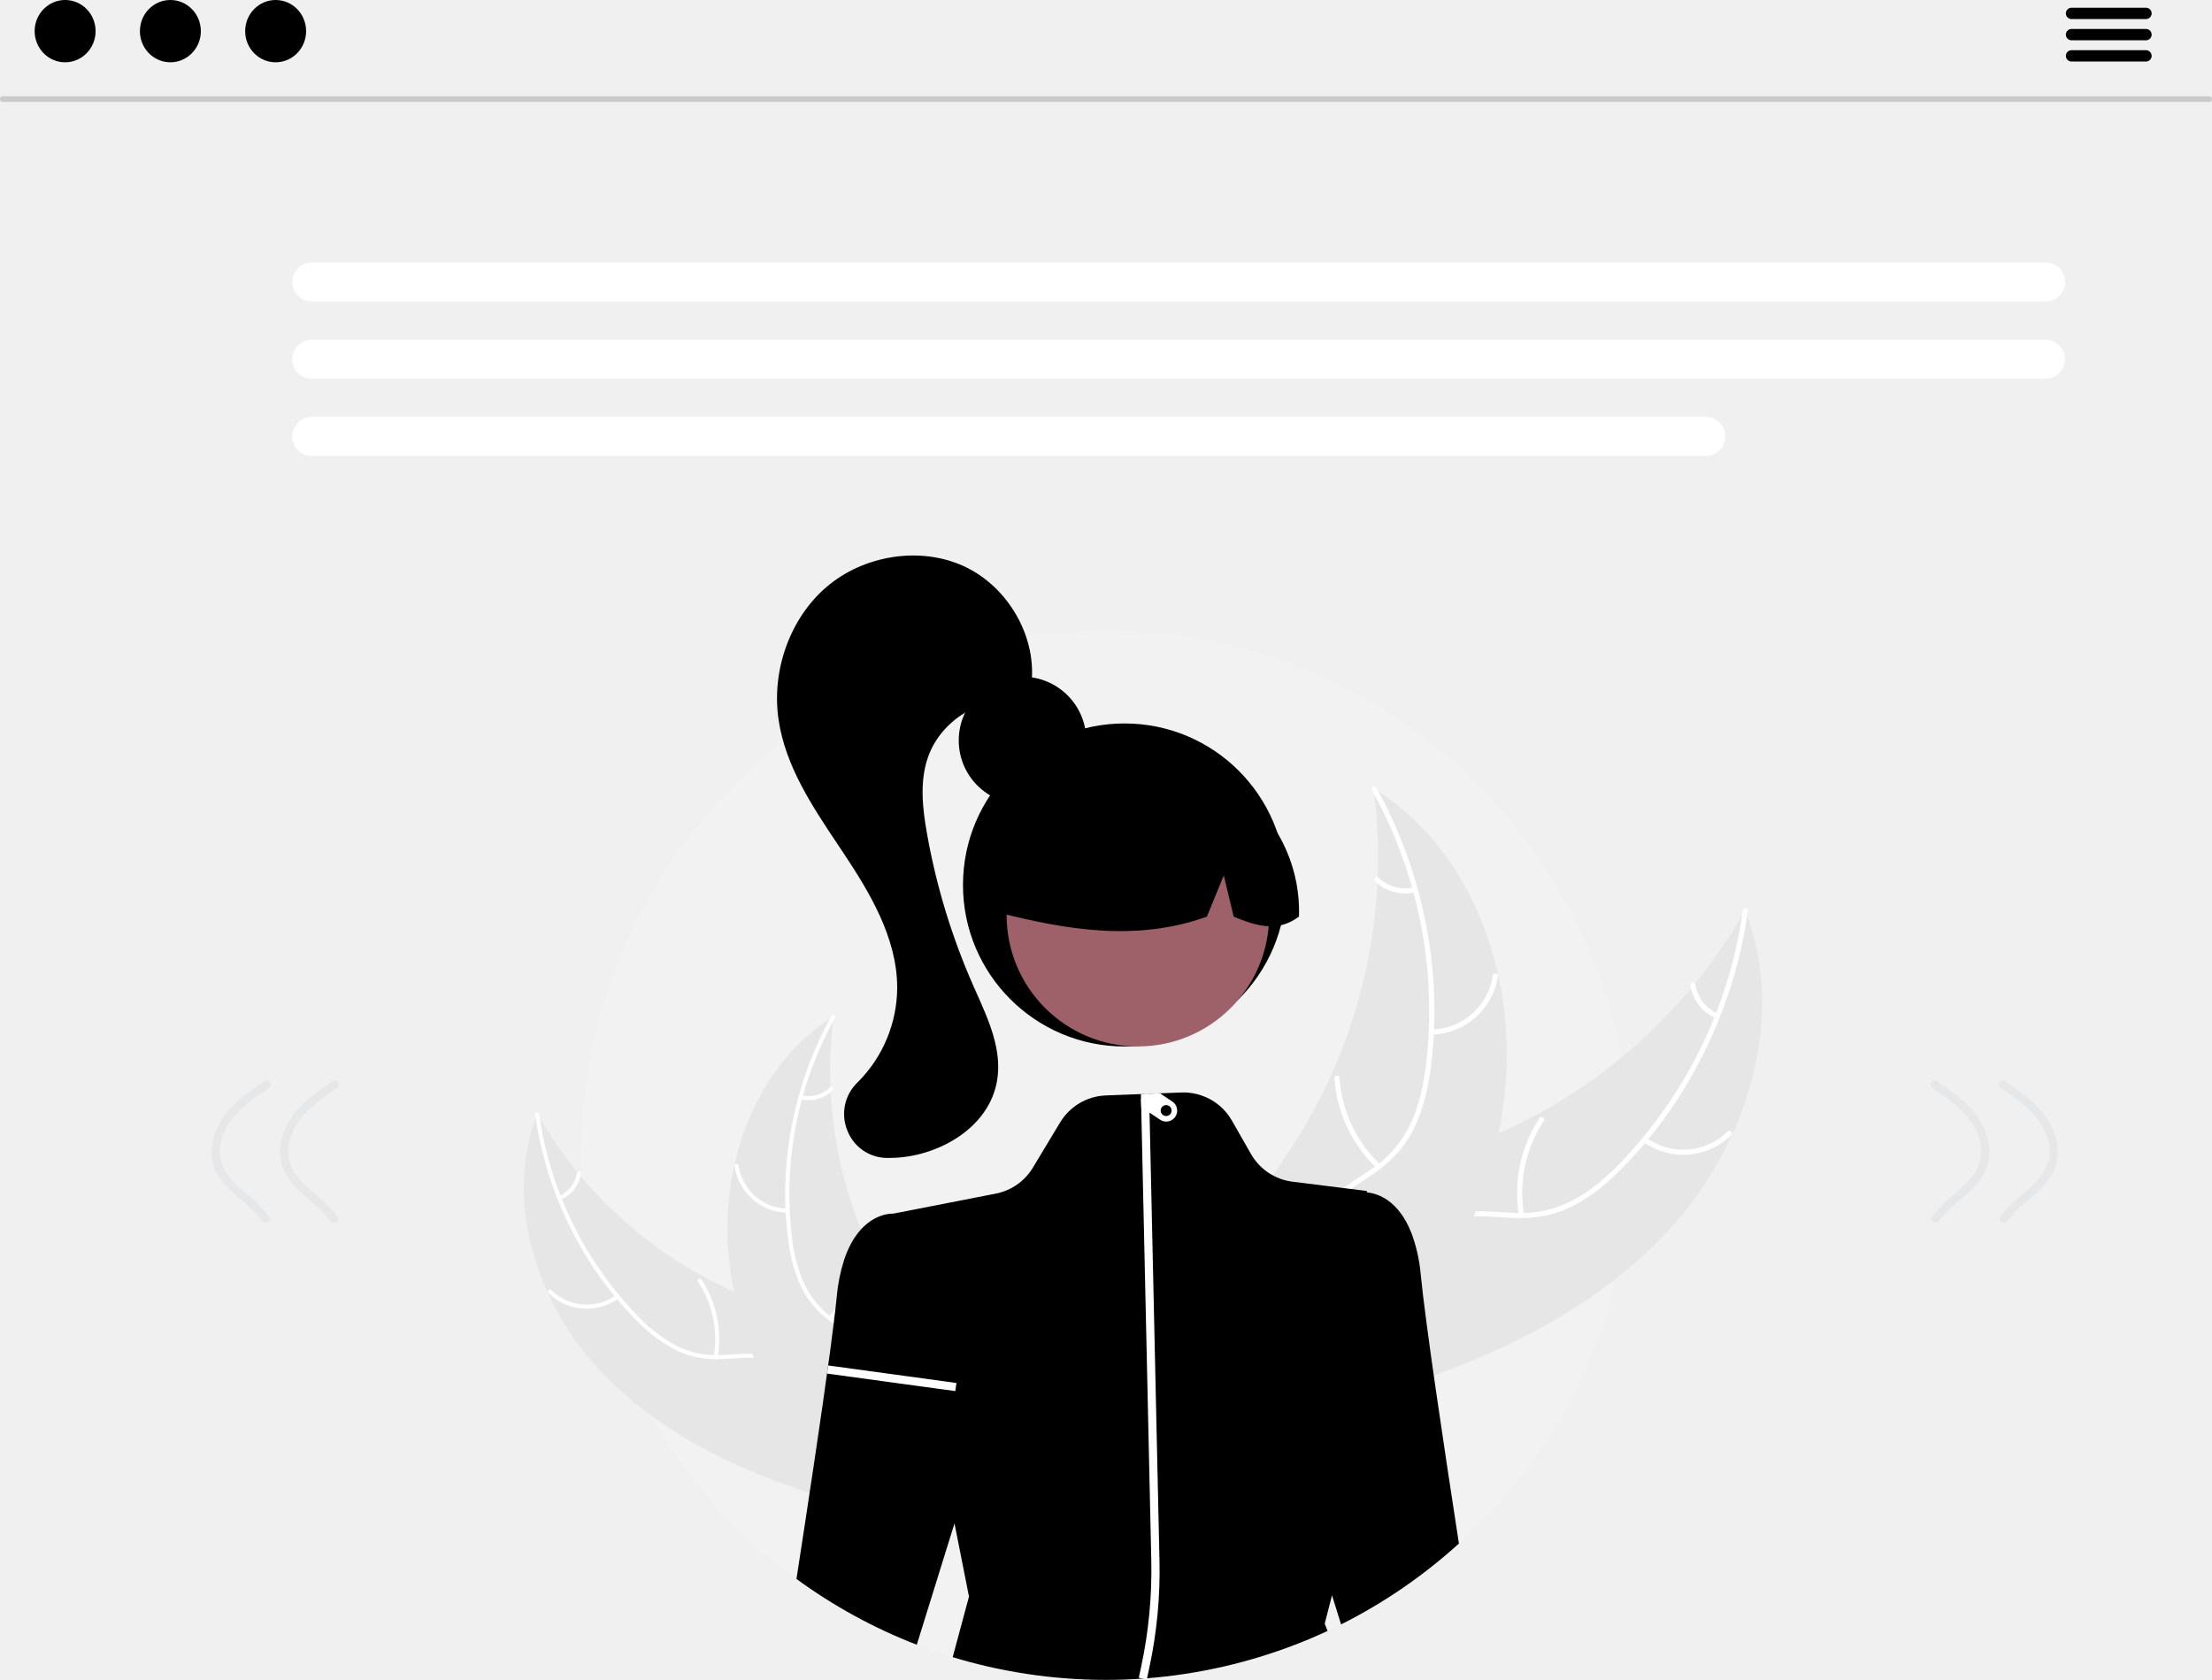
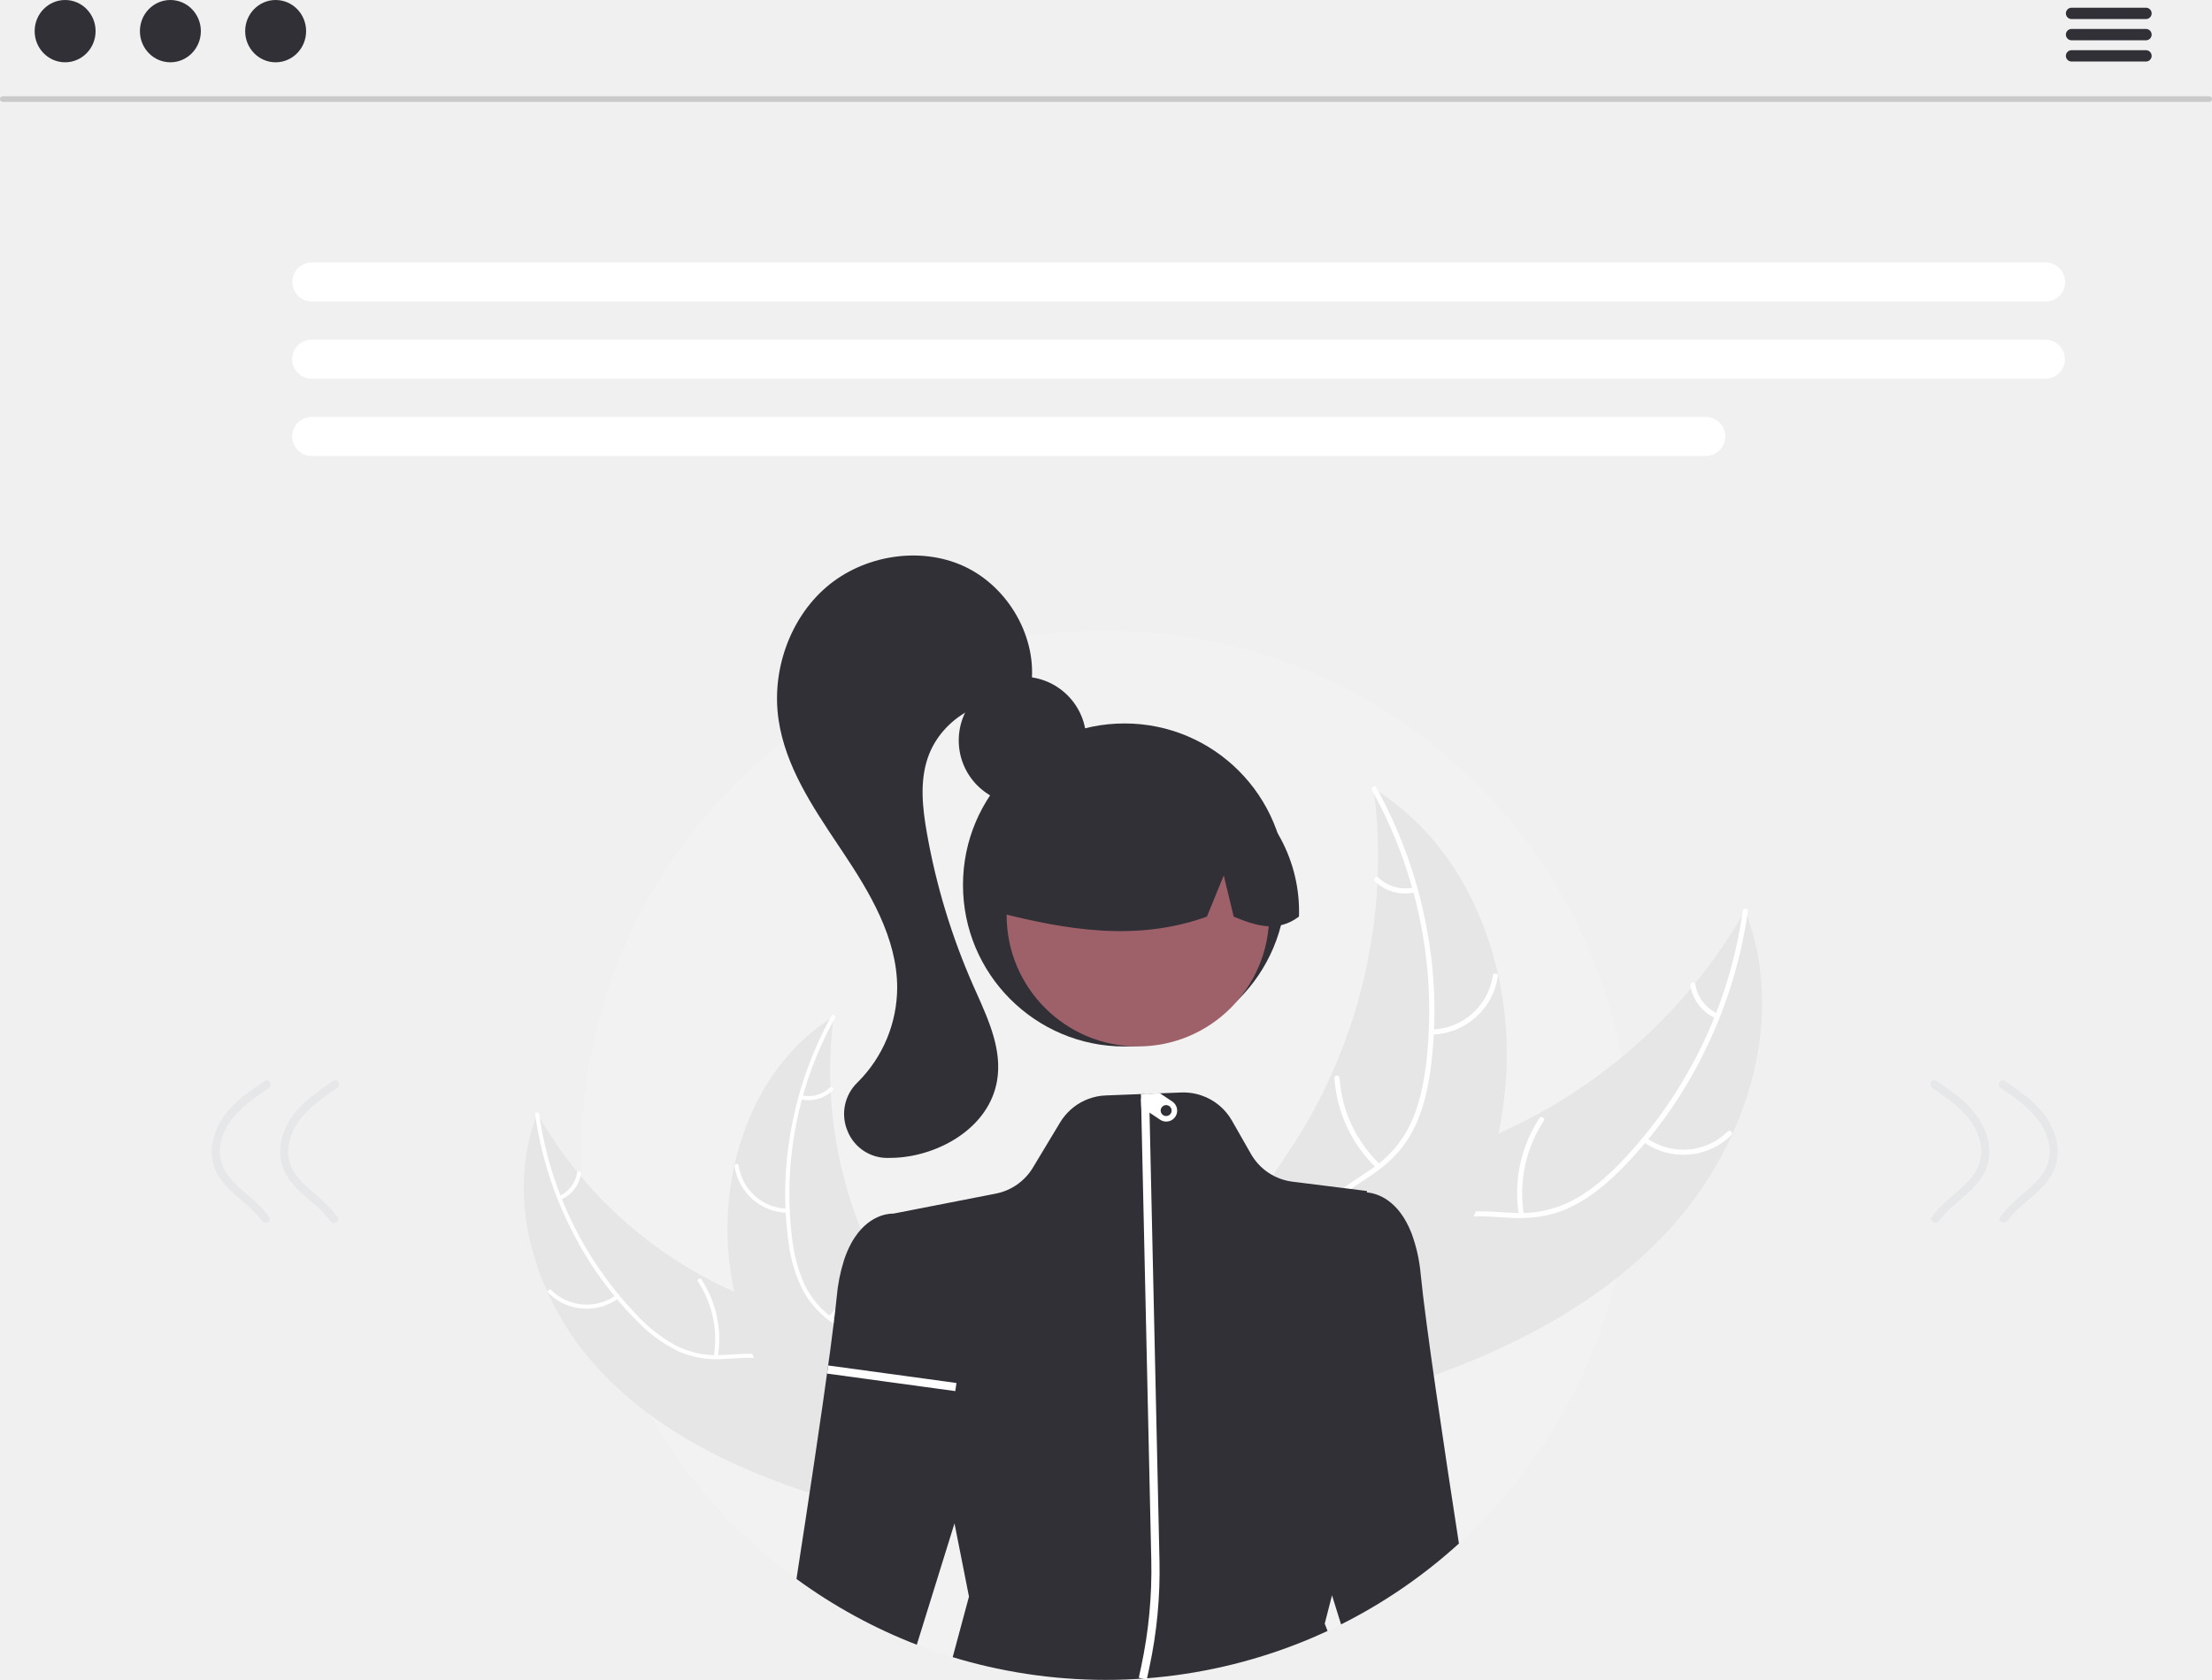
<svg xmlns="http://www.w3.org/2000/svg" data-name="Layer 1" width="809.342" height="614.734" viewBox="0 0 809.342 614.734">
  <path d="M791.997,565.367a192.184,192.184,0,0,1-105.99,171.7q-2.445,1.23-4.94,2.39a192.755,192.755,0,0,1-137.16,9.59q-6.675-2.04-13.14-4.54a192.057,192.057,0,0,1,39.53-368.86,193.87,193.87,0,0,1,29.7-2.28C706.037,373.367,791.997,459.327,791.997,565.367Z" transform="translate(-195.3291 -142.6328)" fill="#f2f2f2" />
  <path d="M805.925,592.731c28.622-31.077,43.35-77.603,27.918-116.933A194.659,194.659,0,0,1,731.856,562.17c-16.653,6.053-35.805,11.052-44.851,26.288-5.629,9.48-6.028,21.347-3.477,32.072,2.551,10.726,7.791,20.59,12.98,30.318l.032,2.752C737.074,641.688,777.302,623.808,805.925,592.731Z" transform="translate(-195.3291 -142.6328)" fill="#e6e6e6" />
  <path d="M832.981,476.008a166.381,166.381,0,0,1-44.719,92.083c-5.22,5.374-10.983,10.371-17.645,13.878a41.094,41.094,0,0,1-21.15,4.52c-6.84-.244-13.807-1.285-20.587.138-7.146,1.5-12.801,6.114-16.469,12.338-4.488,7.615-5.972,16.389-7.126,25.02-1.28,9.583-2.459,19.556-7.931,27.803-.663.999.926,1.97,1.588.972,9.521-14.349,6.313-32.672,12.731-48.143,2.995-7.219,8.183-13.579,15.947-15.766,6.789-1.912,13.975-.844,20.898-.537,7.269.322,14.189-.571,20.845-3.649,6.808-3.149,12.779-7.931,18.114-13.148a161.419,161.419,0,0,0,29.811-40.701A169.331,169.331,0,0,0,834.843,476.046c.166-1.184-1.697-1.214-1.862-.038Z" transform="translate(-195.3291 -142.6328)" fill="#fff" />
  <path d="M796.537,560.426A24.962,24.962,0,0,0,828.771,558.024c.85-.844-.422-2.205-1.273-1.359a23.115,23.115,0,0,1-29.989,2.173c-.965-.71-1.931.882-.972,1.588Z" transform="translate(-195.3291 -142.6328)" fill="#fff" />
  <path d="M752.918,587.07a48.113,48.113,0,0,1,7.258-34.304c.659-1.002-.93-1.972-1.588-.972a50.045,50.045,0,0,0-7.48,35.712c.2,1.184,2.009.741,1.81-.436Z" transform="translate(-195.3291 -142.6328)" fill="#fff" />
  <path d="M823.758,513.516a14.13,14.13,0,0,1-8.136-10.657c-.185-1.186-1.994-.742-1.81.436a15.834,15.834,0,0,0,8.974,11.809.962.962,0,0,0,1.28-.308.936.936,0,0,0-.308-1.28Z" transform="translate(-195.3291 -142.6328)" fill="#fff" />
  <path d="M697.926,431.197c.094.744.189,1.487.272,2.242a186.084,186.084,0,0,1,1.204,30.161c-.02.779-.052,1.568-.094,2.345A196.174,196.174,0,0,1,682.342,536.15a190.509,190.509,0,0,1-13.858,25.413c-7.261,11.196-16.024,22.758-19.072,35.329a32.682,32.682,0,0,0-.753,3.974l44.52,52.561c.161.069.311.148.472.217l1.682,2.18c.3-.399.603-.82.904-1.219.175-.231.34-.473.516-.704.114-.158.227-.316.338-.452.038-.052.076-.105.102-.147.112-.136.201-.274.3-.399q2.55-3.519,5.058-7.085c.012-.01.012-.01.014-.032,12.698-18.15,23.993-37.52,31.988-57.988.24-.616.493-1.241.713-1.881a181.789,181.789,0,0,0,8.346-28.468,160.71,160.71,0,0,0,2.424-16.079,133.641,133.641,0,0,0-2.5-41.71c-6.014-27.282-20.687-52.337-43.832-67.334C699.113,431.943,698.53,431.57,697.926,431.197Z" transform="translate(-195.3291 -142.6328)" fill="#e6e6e6" />
  <path d="M697.359,431.881a166.381,166.381,0,0,1,19.735,100.447c-.933,7.434-2.525,14.894-5.733,21.705a41.094,41.094,0,0,1-14.166,16.343c-5.608,3.923-11.798,7.287-16.355,12.505-4.803,5.5-6.539,12.589-5.721,19.767,1.001,8.783,5.099,16.682,9.374,24.267,4.747,8.422,9.811,17.095,10.407,26.974.072,1.197,1.925,1.015,1.853-.18-1.037-17.189-14.631-29.887-18.82-46.104-1.955-7.567-1.641-15.769,3.241-22.189,4.269-5.614,10.65-9.088,16.363-13.011,5.998-4.119,10.985-8.999,14.446-15.464,3.54-6.613,5.428-14.027,6.547-21.404a161.419,161.419,0,0,0-.702-50.446,169.331,169.331,0,0,0-18.96-54.3c-.58-1.045-2.086.053-1.509,1.091Z" transform="translate(-195.3291 -142.6328)" fill="#fff" />
  <path d="M719.085,521.225a24.962,24.962,0,0,0,24.291-21.325c.17-1.186-1.664-1.506-1.835-.319a23.115,23.115,0,0,1-22.637,19.79c-1.198.014-1.011,1.867.18,1.853Z" transform="translate(-195.3291 -142.6328)" fill="#fff" />
  <path d="M700.3,568.76A48.113,48.113,0,0,1,685.441,537.001c-.076-1.197-1.93-1.015-1.853.18a50.045,50.045,0,0,0,15.529,33.017c.872.825,2.051-.618,1.183-1.438Z" transform="translate(-195.3291 -142.6328)" fill="#fff" />
  <path d="M712.577,467.381a14.13,14.13,0,0,1-12.912-3.611c-.862-.835-2.039.608-1.183,1.438a15.834,15.834,0,0,0,14.276,4.026.962.962,0,0,0,.837-1.017.936.936,0,0,0-1.017-.837Z" transform="translate(-195.3291 -142.6328)" fill="#fff" />
  <path d="M1003.657,179.933H196.343a1.036,1.036,0,0,1,0-2.072h807.315a1.036,1.036,0,0,1,0,2.072Z" transform="translate(-195.3291 -142.6328)" fill="#cacaca" />
-   <ellipse cx="23.826" cy="11.397" rx="11.149" ry="11.397" fill="#000000" />
-   <ellipse cx="62.339" cy="11.397" rx="11.149" ry="11.397" fill="#000000" />
-   <ellipse cx="100.853" cy="11.397" rx="11.149" ry="11.397" fill="#000000" />
-   <path d="M980.582,149.604h-27.365a2.073,2.073,0,0,1,0-4.144h27.365a2.073,2.073,0,0,1,0,4.144Z" transform="translate(-195.3291 -142.6328)" fill="#000000" />
-   <path d="M980.582,157.375h-27.365a2.073,2.073,0,0,1,0-4.144h27.365a2.073,2.073,0,0,1,0,4.144Z" transform="translate(-195.3291 -142.6328)" fill="#000000" />
-   <path d="M980.582,165.146h-27.365a2.073,2.073,0,0,1,0-4.144h27.365a2.073,2.073,0,0,1,0,4.144Z" transform="translate(-195.3291 -142.6328)" fill="#000000" />
+   <ellipse cx="23.826" cy="11.397" rx="11.149" ry="11.397" fill="#303036" />
+   <ellipse cx="62.339" cy="11.397" rx="11.149" ry="11.397" fill="#303036" />
+   <ellipse cx="100.853" cy="11.397" rx="11.149" ry="11.397" fill="#303036" />
+   <path d="M980.582,149.604h-27.365a2.073,2.073,0,0,1,0-4.144h27.365a2.073,2.073,0,0,1,0,4.144Z" transform="translate(-195.3291 -142.6328)" fill="#303036" />
+   <path d="M980.582,157.375h-27.365a2.073,2.073,0,0,1,0-4.144h27.365a2.073,2.073,0,0,1,0,4.144Z" transform="translate(-195.3291 -142.6328)" fill="#303036" />
+   <path d="M980.582,165.146h-27.365a2.073,2.073,0,0,1,0-4.144h27.365a2.073,2.073,0,0,1,0,4.144Z" transform="translate(-195.3291 -142.6328)" fill="#303036" />
  <path d="M414.21,643.487c-22.836-24.794-34.586-61.915-22.274-93.293a155.305,155.305,0,0,0,81.368,68.91c13.286,4.83,28.567,8.818,35.784,20.974,4.491,7.564,4.809,17.031,2.774,25.588-2.035,8.558-6.216,16.427-10.356,24.189l-.026,2.196C469.141,682.546,437.046,668.281,414.21,643.487Z" transform="translate(-195.3291 -142.6328)" fill="#e6e6e6" />
  <path d="M392.623,550.361a132.744,132.744,0,0,0,35.678,73.467,57.164,57.164,0,0,0,14.078,11.072,32.786,32.786,0,0,0,16.874,3.606c5.457-.195,11.016-1.026,16.425.11a20.075,20.075,0,0,1,13.139,9.844c3.581,6.076,4.765,13.076,5.685,19.961,1.022,7.645,1.962,15.602,6.328,22.183.529.797-.739,1.571-1.267.775-7.596-11.448-5.036-26.067-10.157-38.41-2.389-5.759-6.529-10.834-12.723-12.578-5.417-1.526-11.15-.674-16.673-.429a34.986,34.986,0,0,1-16.631-2.912,52.847,52.847,0,0,1-14.452-10.49,128.785,128.785,0,0,1-23.785-32.472,135.098,135.098,0,0,1-14.005-43.698c-.132-.944,1.354-.968,1.486-.03Z" transform="translate(-195.3291 -142.6328)" fill="#fff" />
  <path d="M421.7,617.712a19.916,19.916,0,0,1-25.718-1.916c-.678-.674.337-1.759,1.016-1.085a18.442,18.442,0,0,0,23.926,1.734c.77-.567,1.541.704.775,1.267Z" transform="translate(-195.3291 -142.6328)" fill="#fff" />
  <path d="M456.5,638.97a38.386,38.386,0,0,0-5.79-27.369c-.526-.799.742-1.574,1.267-.775a39.927,39.927,0,0,1,5.967,28.492c-.16.944-1.603.592-1.444-.348Z" transform="translate(-195.3291 -142.6328)" fill="#fff" />
  <path d="M399.982,580.286a11.273,11.273,0,0,0,6.491-8.503c.148-.946,1.591-.592,1.444.348a12.633,12.633,0,0,1-7.16,9.422.768.768,0,0,1-1.021-.246.747.747,0,0,1,.246-1.021Z" transform="translate(-195.3291 -142.6328)" fill="#fff" />
  <path d="M500.375,514.609c-.075.593-.151,1.187-.217,1.789a148.464,148.464,0,0,0-.96,24.064c.016.622.041,1.251.075,1.871a156.514,156.514,0,0,0,13.536,56.011,151.995,151.995,0,0,0,11.056,20.276c5.793,8.933,12.784,18.157,15.216,28.187a26.075,26.075,0,0,1,.601,3.171L504.162,691.912c-.129.055-.248.118-.377.173l-1.342,1.739c-.24-.318-.481-.654-.721-.972-.14-.184-.272-.378-.411-.562-.091-.126-.181-.252-.27-.36-.03-.042-.06-.084-.081-.118-.089-.108-.16-.218-.24-.318q-2.034-2.807-4.036-5.653c-.01-.008-.01-.008-.011-.026-10.131-14.481-19.142-29.935-25.521-46.265-.192-.491-.393-.99-.569-1.501a145.036,145.036,0,0,1-6.658-22.713,128.218,128.218,0,0,1-1.934-12.829,106.623,106.623,0,0,1,1.994-33.277c4.798-21.767,16.505-41.757,34.971-53.722C499.428,515.204,499.893,514.907,500.375,514.609Z" transform="translate(-195.3291 -142.6328)" fill="#e6e6e6" />
  <path d="M500.827,515.154a132.744,132.744,0,0,0-15.745,80.14,57.164,57.164,0,0,0,4.574,17.317,32.786,32.786,0,0,0,11.302,13.039c4.474,3.13,9.413,5.814,13.048,9.977a20.075,20.075,0,0,1,4.564,15.771c-.799,7.007-4.068,13.309-7.479,19.361-3.787,6.719-7.828,13.639-8.303,21.521-.058.955-1.536.81-1.479-.144.828-13.714,11.673-23.845,15.015-36.783,1.56-6.037,1.31-12.581-2.586-17.703-3.406-4.479-8.497-7.251-13.055-10.381a34.985,34.985,0,0,1-11.526-12.338,52.847,52.847,0,0,1-5.223-17.077,128.785,128.785,0,0,1,.56-40.247,135.098,135.098,0,0,1,15.127-43.322c.463-.834,1.664.042,1.204.871Z" transform="translate(-195.3291 -142.6328)" fill="#fff" />
  <path d="M483.493,586.437a19.916,19.916,0,0,1-19.38-17.014c-.136-.946,1.328-1.202,1.464-.254a18.442,18.442,0,0,0,18.06,15.79c.956.011.807,1.49-.144,1.479Z" transform="translate(-195.3291 -142.6328)" fill="#fff" />
  <path d="M498.481,624.362a38.386,38.386,0,0,0,11.855-25.339c.061-.955,1.54-.81,1.479.144a39.927,39.927,0,0,1-12.39,26.342c-.696.658-1.636-.493-.944-1.147Z" transform="translate(-195.3291 -142.6328)" fill="#fff" />
  <path d="M488.686,543.478a11.273,11.273,0,0,0,10.302-2.881c.687-.667,1.627.485.944,1.147a12.633,12.633,0,0,1-11.39,3.212.768.768,0,0,1-.667-.811.747.747,0,0,1,.811-.667Z" transform="translate(-195.3291 -142.6328)" fill="#fff" />
  <path d="M943.786,252.97H309.448a7.153,7.153,0,1,1,0-14.307H943.786a7.153,7.153,0,1,1,0,14.307Z" transform="translate(-195.3291 -142.6328)" fill="#ffffff" />
  <path d="M943.786,281.237H309.448a7.154,7.154,0,1,1,0-14.307H943.786a7.154,7.154,0,0,1,0,14.307Z" transform="translate(-195.3291 -142.6328)" fill="#ffffff" />
  <path d="M819.526,309.503H309.448a7.154,7.154,0,1,1,0-14.307H819.526a7.154,7.154,0,0,1,0,14.307Z" transform="translate(-195.3291 -142.6328)" fill="#ffffff" />
  <path d="M902.333,540.776c7.149,4.853,15.096,10.313,17.4,19.171a14.569,14.569,0,0,1-1.484,11.335c-1.835,3.058-4.568,5.461-7.234,7.776-3.167,2.751-6.36,5.454-8.817,8.888-1.125,1.573,1.475,3.072,2.59,1.514,4.556-6.367,12.127-9.974,16.137-16.806,4.742-8.081,1.577-17.664-4.299-24.206-3.667-4.082-8.266-7.2-12.778-10.263-1.602-1.087-3.104,1.511-1.514,2.59Z" transform="translate(-195.3291 -142.6328)" fill="#e6e7e8" />
  <path d="M927.333,540.776c7.149,4.853,15.096,10.313,17.4,19.171a14.569,14.569,0,0,1-1.484,11.335c-1.835,3.058-4.568,5.461-7.234,7.776-3.167,2.751-6.36,5.454-8.817,8.888-1.125,1.573,1.475,3.072,2.59,1.514,4.556-6.367,12.127-9.974,16.136-16.806,4.742-8.081,1.578-17.664-4.299-24.206-3.667-4.082-8.266-7.2-12.778-10.263-1.602-1.087-3.104,1.511-1.514,2.59Z" transform="translate(-195.3291 -142.6328)" fill="#e6e7e8" />
  <path d="M318.681,540.776c-7.149,4.853-15.096,10.313-17.4,19.171a14.569,14.569,0,0,0,1.484,11.335c1.835,3.058,4.568,5.461,7.234,7.776,3.167,2.751,6.36,5.454,8.817,8.888,1.125,1.573-1.475,3.072-2.59,1.514-4.556-6.367-12.127-9.974-16.137-16.806-4.742-8.081-1.577-17.664,4.299-24.206,3.667-4.082,8.266-7.2,12.778-10.263,1.602-1.087,3.104,1.511,1.514,2.59Z" transform="translate(-195.3291 -142.6328)" fill="#e6e7e8" />
  <path d="M293.681,540.776c-7.149,4.853-15.096,10.313-17.4,19.171a14.569,14.569,0,0,0,1.484,11.335c1.835,3.058,4.568,5.461,7.234,7.776,3.167,2.751,6.36,5.454,8.817,8.888,1.125,1.573-1.475,3.072-2.59,1.514-4.556-6.367-12.127-9.974-16.136-16.806-4.742-8.081-1.578-17.664,4.299-24.206,3.667-4.082,8.266-7.2,12.778-10.263,1.602-1.087,3.104,1.511,1.514,2.59Z" transform="translate(-195.3291 -142.6328)" fill="#e6e7e8" />
-   <circle cx="374.121" cy="270.959" r="23.33" fill="#000000" />
-   <circle cx="411.449" cy="323.842" r="59.104" fill="#000000" />
+   <circle cx="374.121" cy="270.959" r="23.33" fill="#303036" />
+   <circle cx="411.449" cy="323.842" r="59.104" fill="#303036" />
  <circle cx="416.34" cy="334.902" r="48.028" fill="#9e616a" />
-   <path d="M644.285,428.577a55.015,55.015,0,0,0-83.642,48.014c24.473,6.144,50.183,10.847,76.282,1.47l6.163-15.084,3.634,15.096c7.948,3.249,15.916,5.997,23.885-.031A56.173,56.173,0,0,0,644.285,428.577Z" transform="translate(-195.3291 -142.6328)" fill="#000000" />
-   <path d="M520.191,566.367h-.063a15.66,15.66,0,0,1-14.709-9.889,15.998,15.998,0,0,1,3.652-17.733l.27-.268a49.096,49.096,0,0,0,14.257-34.421c.011-18.219-10.188-35.057-19.748-49.409l-1.762-2.64c-9.528-14.253-19.38-28.991-21.888-45.969-2.663-18.031,4.165-37.062,17.394-48.486,13.731-11.856,34.433-15.043,50.343-7.749,16.49,7.561,27.098,26.397,24.674,43.813l-.025.181-5.795,5.213-.213-.016c-13.722-1.058-27.39,7.983-31.806,21.011-2.974,8.77-1.904,18.379-.307,27.457a242.684,242.684,0,0,0,16.962,55.836q.6,1.361,1.215,2.732c4.593,10.284,9.342,20.918,7.523,31.933-2.875,17.407-21.351,27.594-37.276,28.34Q521.537,566.368,520.191,566.367Z" transform="translate(-195.3291 -142.6328)" fill="#000000" />
-   <path d="M729.127,707.467a192.587,192.587,0,0,1-43.12,29.6l-3.31-10.66-2.67,10.39,1.04,2.66c-1.15.54-2.31,1.06-3.47,1.57q-1.485.66-2.97,1.29a192.837,192.837,0,0,1-114.76,10.84c-1.01-.21-2.01-.43-3.01-.66-4.37-1-8.69-2.16-12.95-3.45l5.96-22.16-5.3-26.79-13.8,44.41a191.752,191.752,0,0,1-44.02-24.08c4.24-27.41,9.21-60.31,12.28-83.08,1.11-8.32,1.97-15.28,2.45-20.14a61.936,61.936,0,0,1,2.66-13.41,36.556,36.556,0,0,1,2.59-6.1c.22-.43.46-.84.7-1.24.23-.39.47-.76.72-1.12,6.14-9.15,14.02-8.59,14.02-8.59l23.52-4.59,7.35-1.44,2.99-.58,3.66-.72a20.377,20.377,0,0,0,13.55-9.48l9.99-16.59a20.452,20.452,0,0,1,8.96-8.01c.45-.2.91-.39,1.37-.57a20.202,20.202,0,0,1,6.34-1.27l14.14-.55,5.72-.23,7.81-.3a20.014,20.014,0,0,1,5.48.54h.01c.63.15,1.23.32,1.84.53a20.354,20.354,0,0,1,11.17,9.2l6.98,12.24a20.387,20.387,0,0,0,15.19,10.13l2.68.33,3.01.38,7.61.95,13.9,1.74.03.53c2.66.21,10.24,1.77,15.32,12.6.34.71.66,1.47.97,2.26a57.827,57.827,0,0,1,3.37,14.92c.03.22.05.44.07.66C716.897,626.757,723.487,670.947,729.127,707.467Z" transform="translate(-195.3291 -142.6328)" fill="#000000" />
+   <path d="M644.285,428.577a55.015,55.015,0,0,0-83.642,48.014c24.473,6.144,50.183,10.847,76.282,1.47l6.163-15.084,3.634,15.096c7.948,3.249,15.916,5.997,23.885-.031A56.173,56.173,0,0,0,644.285,428.577Z" transform="translate(-195.3291 -142.6328)" fill="#303036" />
+   <path d="M520.191,566.367h-.063a15.66,15.66,0,0,1-14.709-9.889,15.998,15.998,0,0,1,3.652-17.733l.27-.268a49.096,49.096,0,0,0,14.257-34.421c.011-18.219-10.188-35.057-19.748-49.409l-1.762-2.64c-9.528-14.253-19.38-28.991-21.888-45.969-2.663-18.031,4.165-37.062,17.394-48.486,13.731-11.856,34.433-15.043,50.343-7.749,16.49,7.561,27.098,26.397,24.674,43.813l-.025.181-5.795,5.213-.213-.016c-13.722-1.058-27.39,7.983-31.806,21.011-2.974,8.77-1.904,18.379-.307,27.457a242.684,242.684,0,0,0,16.962,55.836q.6,1.361,1.215,2.732c4.593,10.284,9.342,20.918,7.523,31.933-2.875,17.407-21.351,27.594-37.276,28.34Q521.537,566.368,520.191,566.367Z" transform="translate(-195.3291 -142.6328)" fill="#303036" />
+   <path d="M729.127,707.467a192.587,192.587,0,0,1-43.12,29.6l-3.31-10.66-2.67,10.39,1.04,2.66c-1.15.54-2.31,1.06-3.47,1.57q-1.485.66-2.97,1.29a192.837,192.837,0,0,1-114.76,10.84c-1.01-.21-2.01-.43-3.01-.66-4.37-1-8.69-2.16-12.95-3.45l5.96-22.16-5.3-26.79-13.8,44.41a191.752,191.752,0,0,1-44.02-24.08c4.24-27.41,9.21-60.31,12.28-83.08,1.11-8.32,1.97-15.28,2.45-20.14a61.936,61.936,0,0,1,2.66-13.41,36.556,36.556,0,0,1,2.59-6.1c.22-.43.46-.84.7-1.24.23-.39.47-.76.72-1.12,6.14-9.15,14.02-8.59,14.02-8.59l23.52-4.59,7.35-1.44,2.99-.58,3.66-.72a20.377,20.377,0,0,0,13.55-9.48l9.99-16.59a20.452,20.452,0,0,1,8.96-8.01c.45-.2.91-.39,1.37-.57a20.202,20.202,0,0,1,6.34-1.27l14.14-.55,5.72-.23,7.81-.3a20.014,20.014,0,0,1,5.48.54h.01c.63.15,1.23.32,1.84.53a20.354,20.354,0,0,1,11.17,9.2l6.98,12.24a20.387,20.387,0,0,0,15.19,10.13l2.68.33,3.01.38,7.61.95,13.9,1.74.03.53c2.66.21,10.24,1.77,15.32,12.6.34.71.66,1.47.97,2.26a57.827,57.827,0,0,1,3.37,14.92c.03.22.05.44.07.66C716.897,626.757,723.487,670.947,729.127,707.467Z" transform="translate(-195.3291 -142.6328)" fill="#303036" />
  <path d="M615.876,752.787l-.949,4.43-2.93-.63.871-4.063a168.288,168.288,0,0,0,3.7-39.028l-3.682-165.739-.07-2.98-.04-1.81,1.52-.03,1.48-.03.15,6.88,3.642,164.007A168.289,168.289,0,0,1,615.876,752.787Z" transform="translate(-195.3291 -142.6328)" fill="#ffffff" />
  <polygon points="303.018 499.674 345.198 505.434 348.148 505.834 349.948 506.084 349.738 507.584 349.528 509.054 342.708 508.124 302.608 502.644 303.018 499.674" fill="#ffffff" />
  <path d="M624.227,545.707l-4.47-2.99-5.46.22-.26.01-1.22,1.83.07,2.98,3.04,2.03,3.85,2.57a4.001,4.001,0,1,0,4.45-6.65Zm-.56,4.44a2.001,2.001,0,1,1-.55-2.78A2.009,2.009,0,0,1,623.667,550.147Z" transform="translate(-195.3291 -142.6328)" fill="#ffffff" />
</svg>
